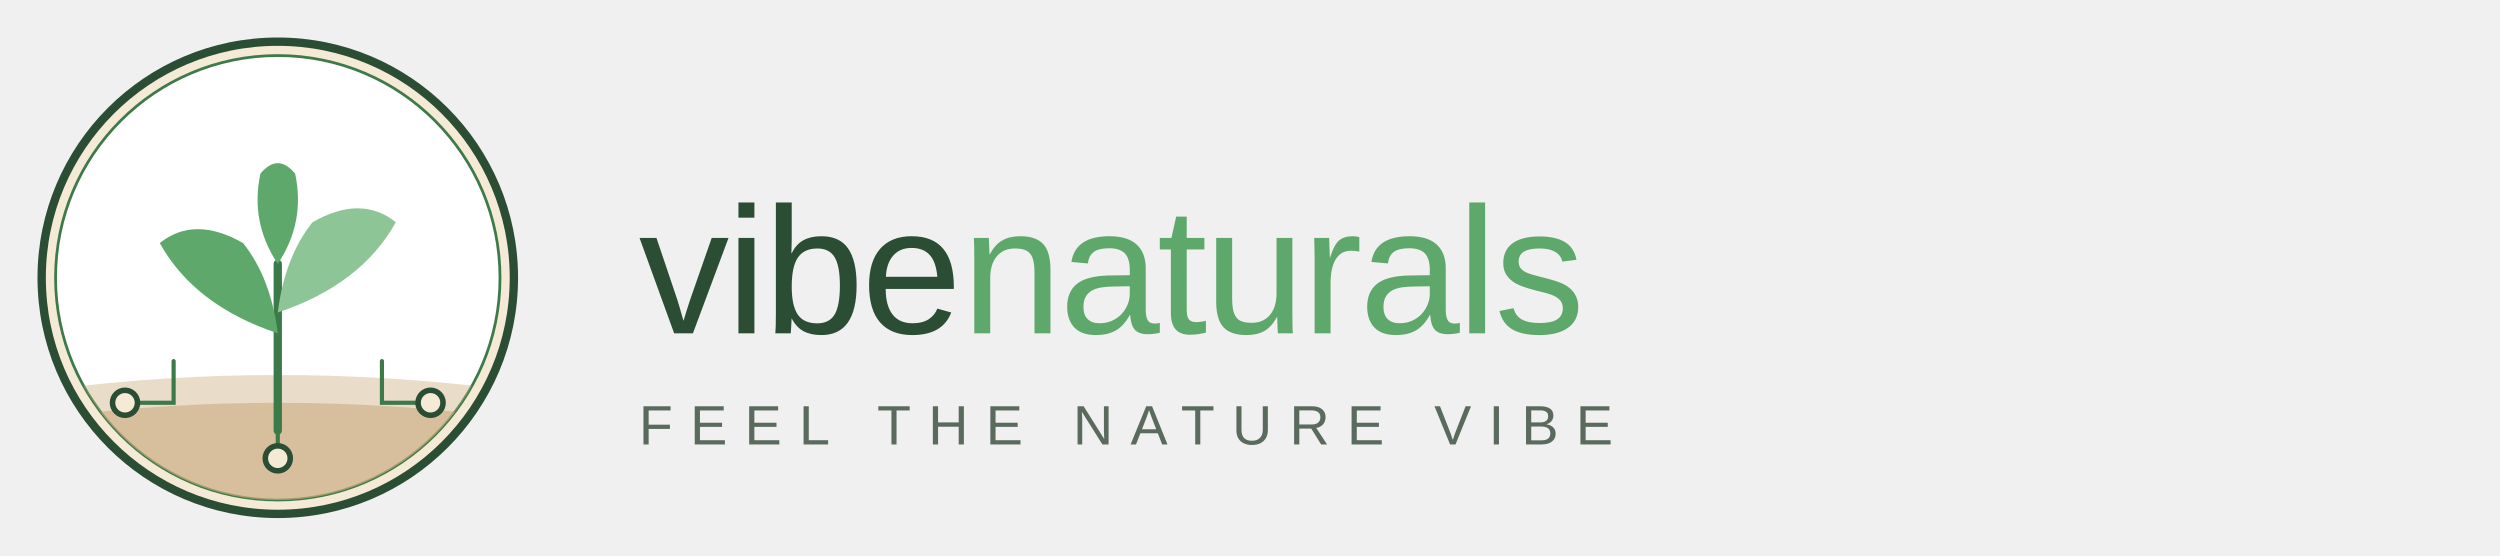
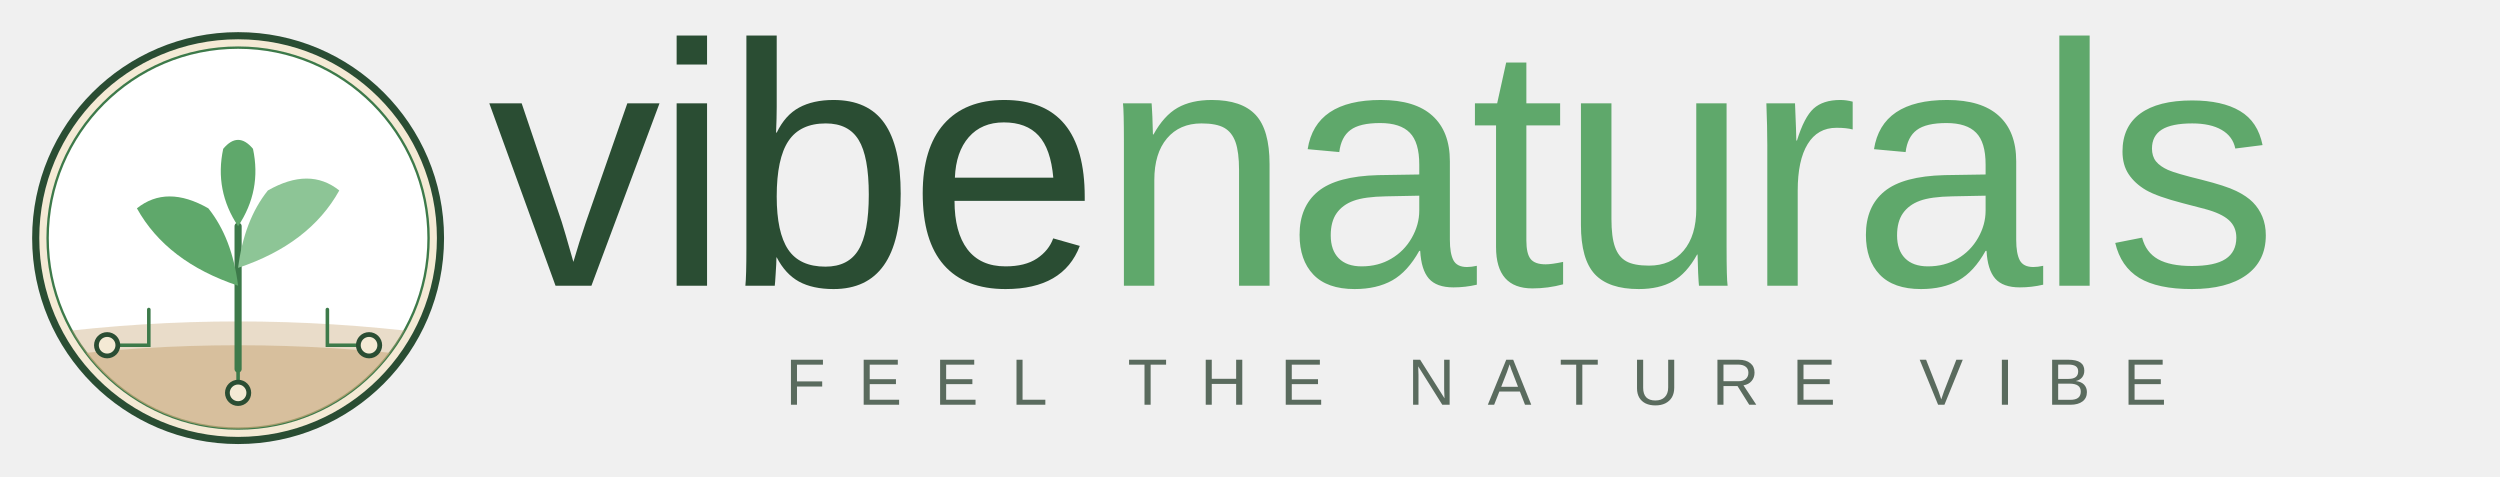
- <svg xmlns="http://www.w3.org/2000/svg" viewBox="0 0 360 80" role="img" aria-label="VibeNaturals">
+ <svg xmlns="http://www.w3.org/2000/svg" viewBox="0 0 420 80" role="img" aria-label="VibeNaturals">
  <defs>
    <clipPath id="circleClipHeader">
      <circle cx="40" cy="40" r="32" />
    </clipPath>
  </defs>
  <g>
    <circle cx="40" cy="40" r="34" fill="#f4ead5" stroke="#2a4d33" stroke-width="1.2" />
    <circle cx="40" cy="40" r="32" fill="#ffffff" stroke="#3d7a4a" stroke-width="0.4" />
    <g clip-path="url(#circleClipHeader)">
      <path d="M 8 56 Q 40 52 72 56 L 72 80 L 8 80 Z" fill="#c8a878" opacity="0.4" />
      <path d="M 8 60 Q 40 56 72 60 L 72 80 L 8 80 Z" fill="#c8a878" opacity="0.55" />
    </g>
    <path d="M 40 62 L 40 38" stroke="#3d7a4a" stroke-width="1.2" stroke-linecap="round" fill="none" />
    <path d="M 40 48 Q 28 44 23 35 Q 28 31 35 35 Q 39 40 40 48 Z" fill="#5fa86b" />
    <path d="M 40 45 Q 52 41 57 32 Q 52 28 45 32 Q 41 37 40 45 Z" fill="#8dc596" />
    <path d="M 40 38 Q 36 32 37.5 25 Q 40 22 42.5 25 Q 44 32 40 38 Z" fill="#5fa86b" />
    <path d="M 18 58 L 25 58 L 25 52" stroke="#3d7a4a" stroke-width="0.6" fill="none" stroke-linecap="round" />
    <path d="M 62 58 L 55 58 L 55 52" stroke="#3d7a4a" stroke-width="0.6" fill="none" stroke-linecap="round" />
    <path d="M 40 65 L 40 62" stroke="#3d7a4a" stroke-width="0.6" fill="none" stroke-linecap="round" />
    <circle cx="18" cy="58" r="1.8" fill="#f4ead5" stroke="#2a4d33" stroke-width="0.8" />
    <circle cx="62" cy="58" r="1.8" fill="#f4ead5" stroke="#2a4d33" stroke-width="0.8" />
    <circle cx="40" cy="66" r="1.8" fill="#f4ead5" stroke="#2a4d33" stroke-width="0.8" />
  </g>
-   <text x="92" y="48" font-family="'Helvetica Neue', Arial, sans-serif" font-weight="500" font-size="26" fill="#2a4d33" letter-spacing="-0.4">vibe<tspan fill="#5fa86b">naturals</tspan>
+   <text x="82" y="48" font-family="'Helvetica Neue', Arial, sans-serif" font-weight="500" font-size="58" fill="#2a4d33" letter-spacing="-1.2">vibe<tspan fill="#5fa86b">naturals</tspan>
  </text>
-   <text x="92" y="64" font-family="'Helvetica Neue', Arial, sans-serif" font-weight="400" font-size="8" fill="#5a6b5e" letter-spacing="2.5">FEEL THE NATURE VIBE</text>
+   <text x="248" y="68" text-anchor="middle" font-family="'Helvetica Neue', Arial, sans-serif" font-weight="400" font-size="11" fill="#5a6b5e" letter-spacing="5.5">FEEL THE NATURE VIBE</text>
</svg>
